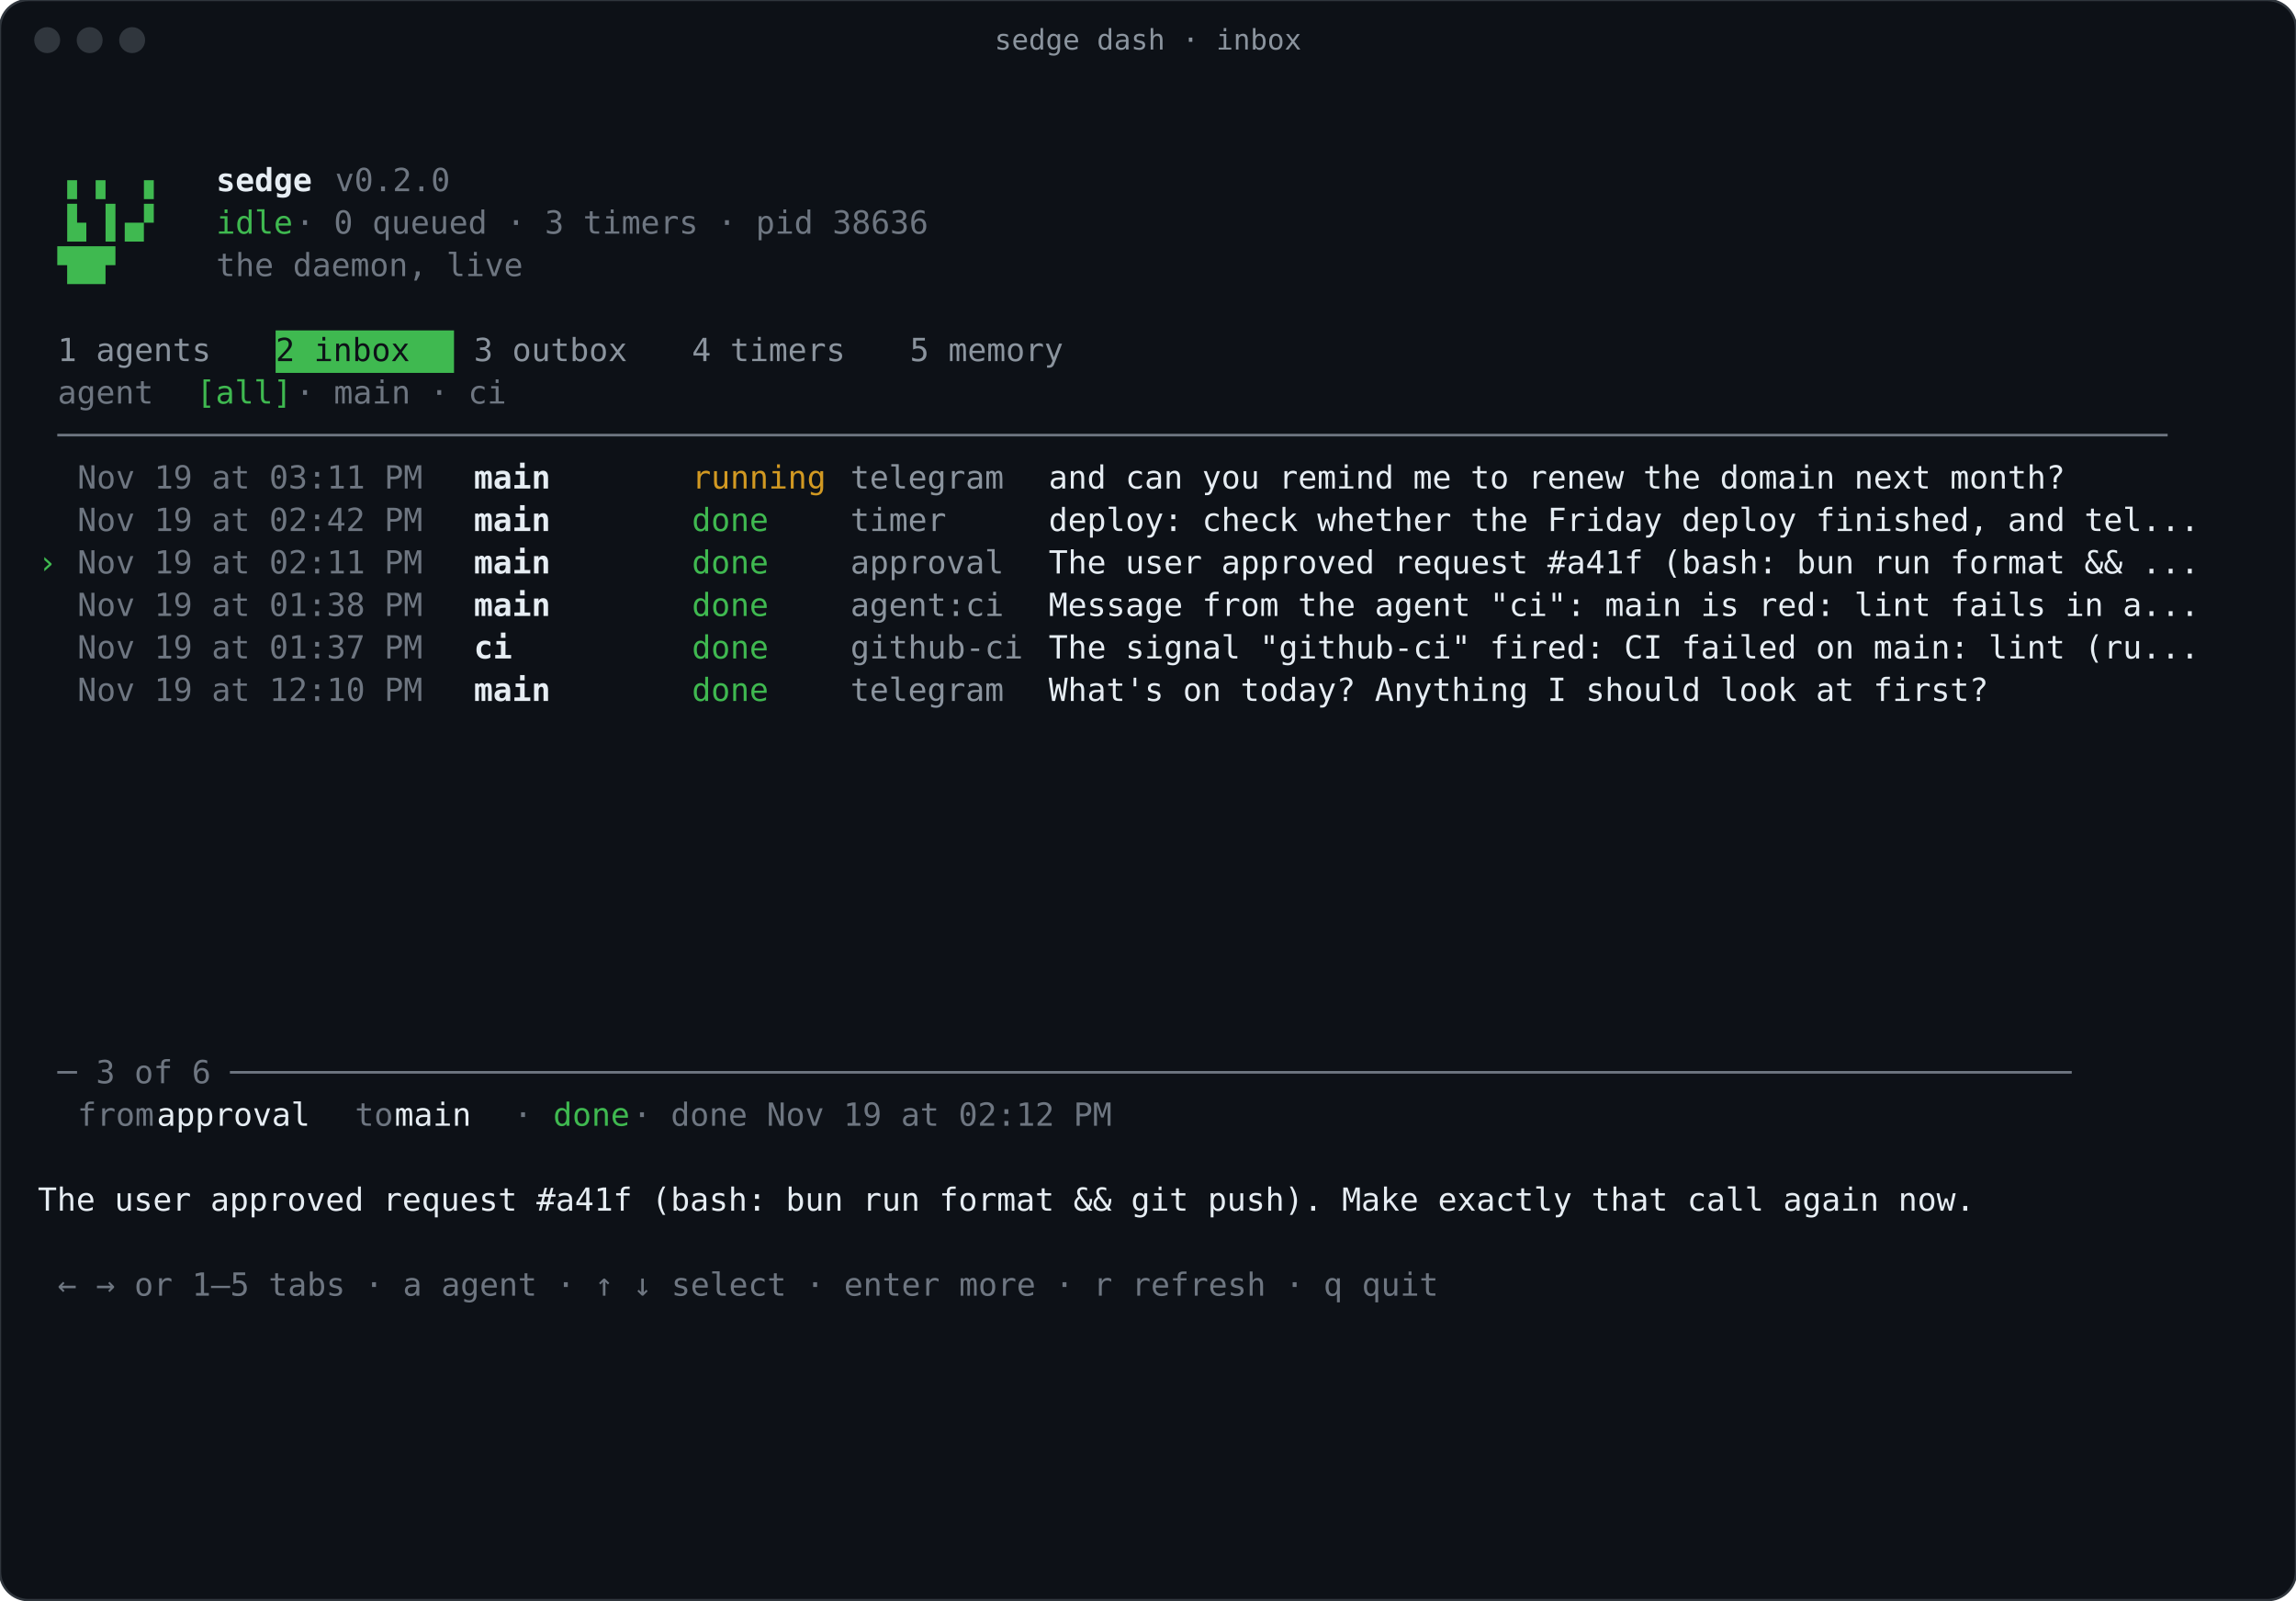
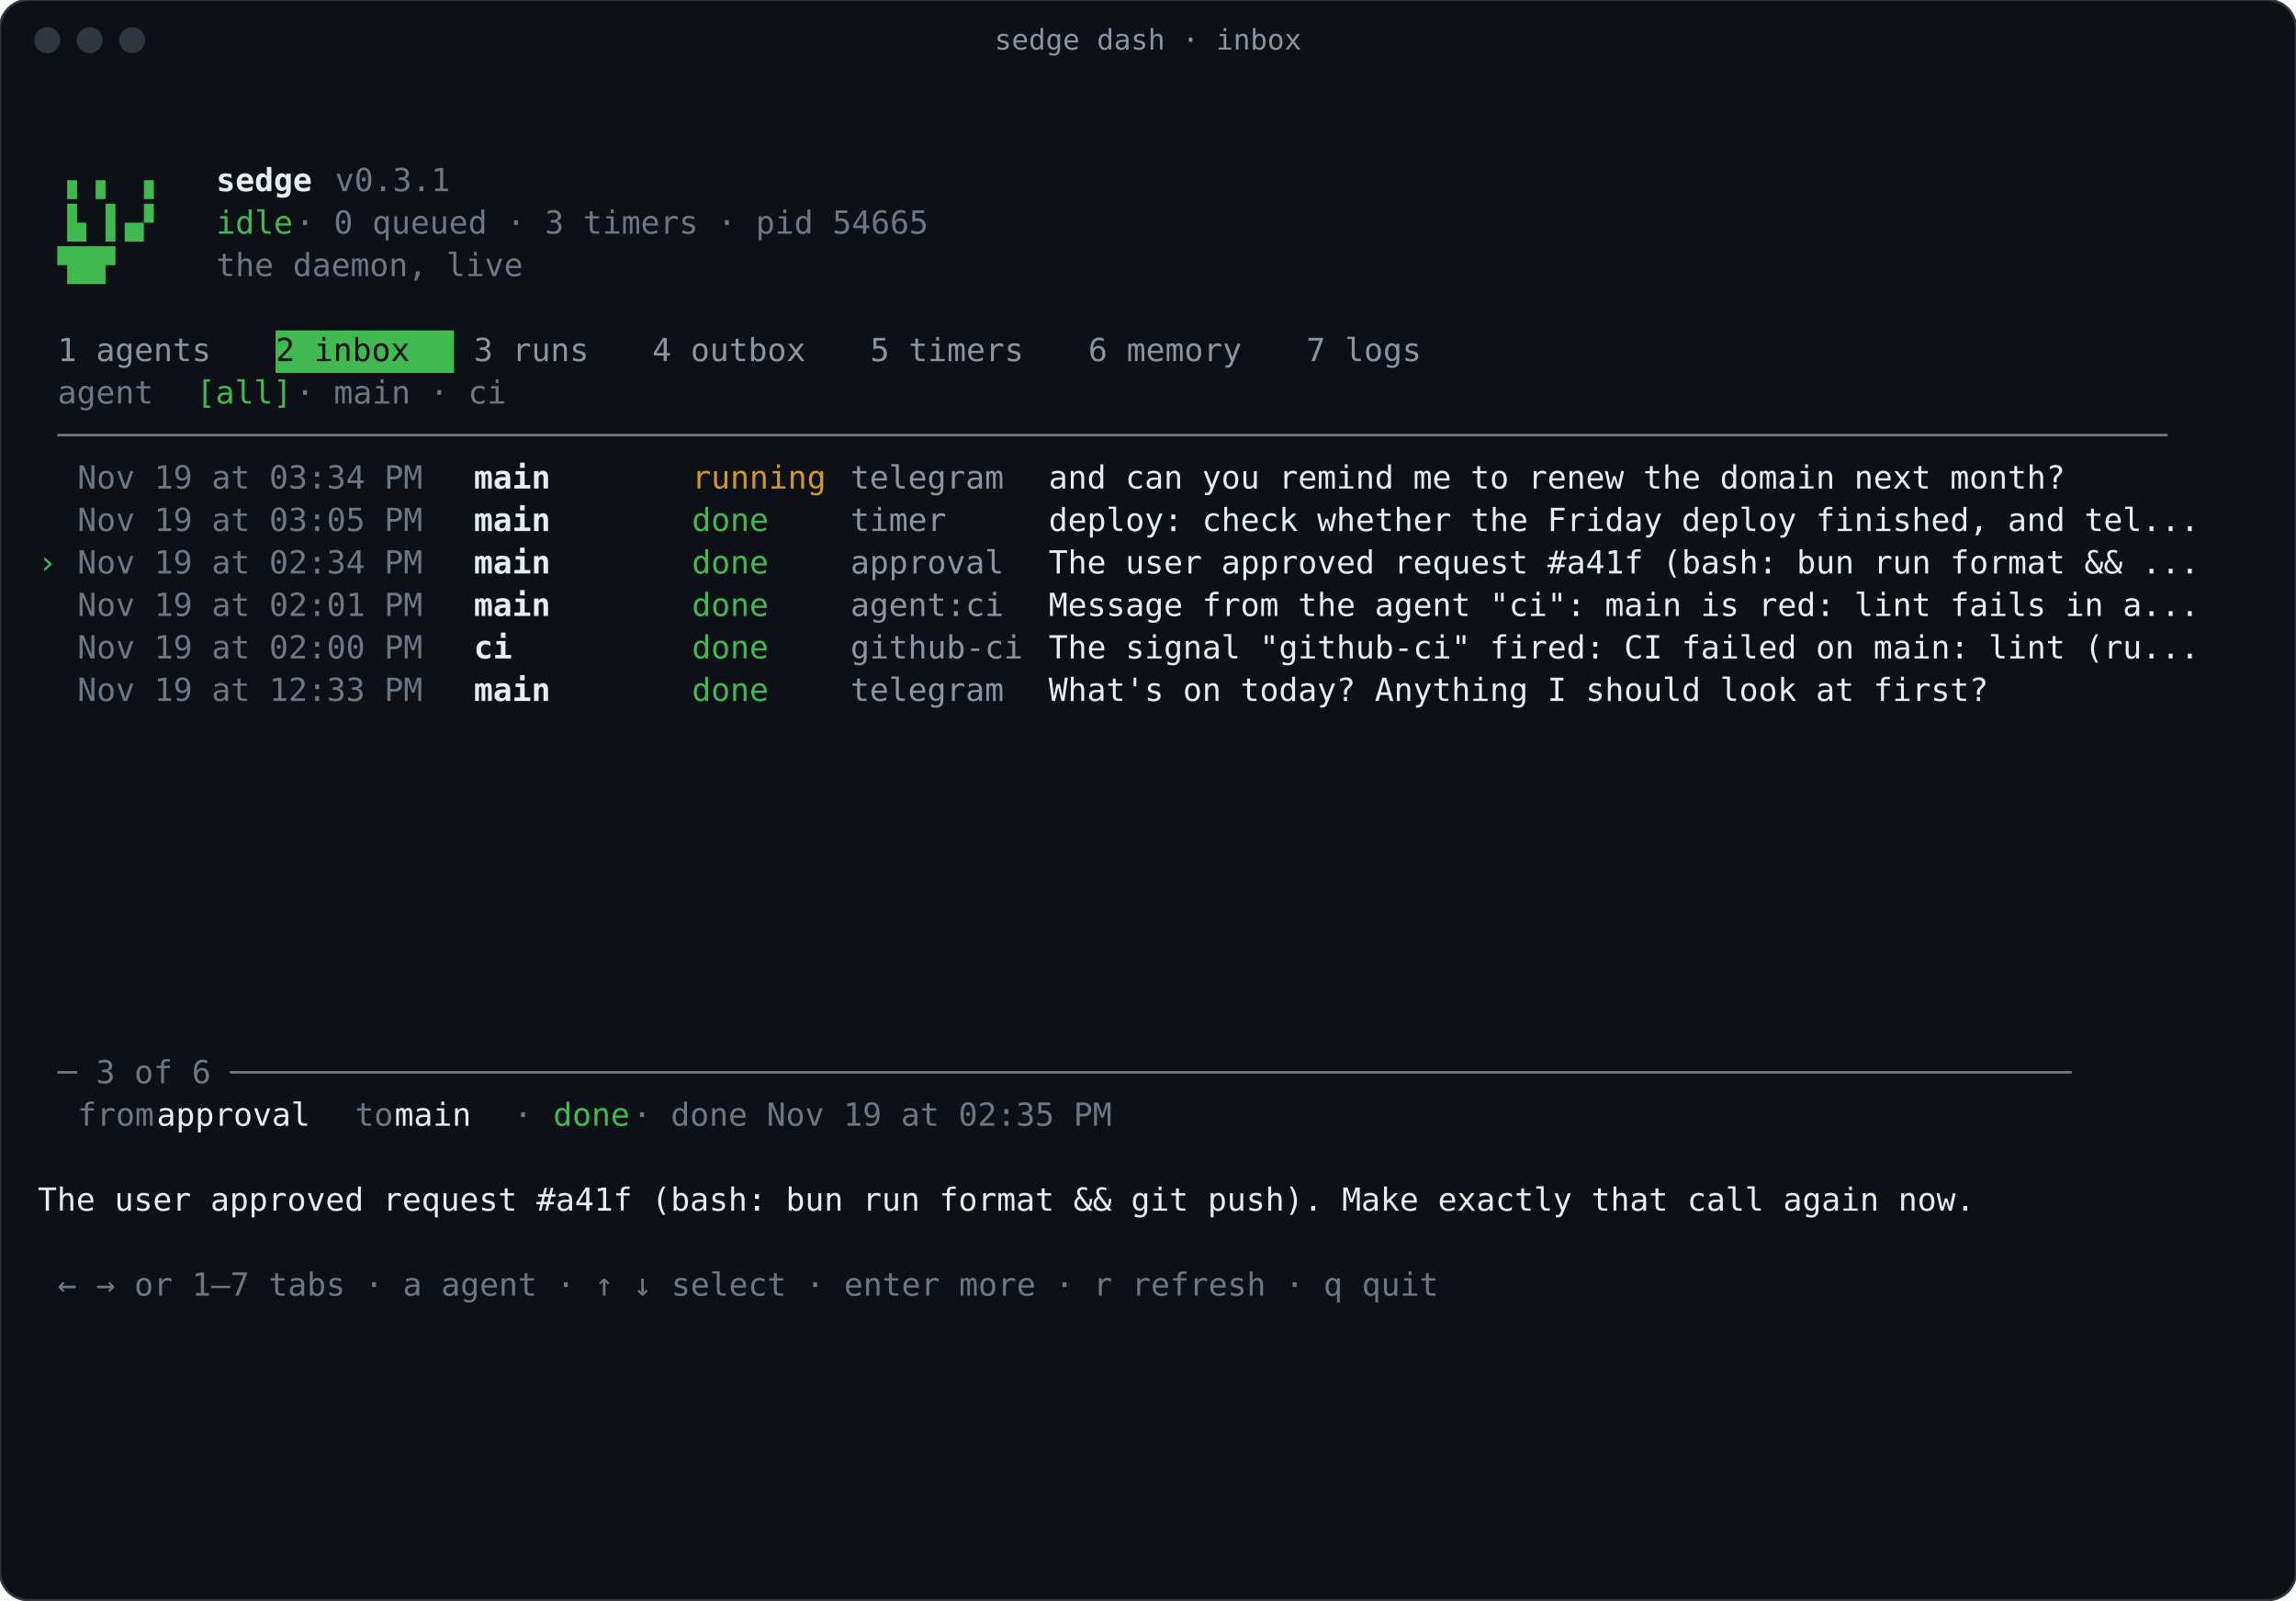
<svg xmlns="http://www.w3.org/2000/svg" viewBox="0 0 973 678" width="973" height="678" role="img" aria-label="sedge dash · inbox">
  <style>text { font-family: "Geist Mono", ui-monospace, SFMono-Regular, Menlo, Consolas, monospace; font-size: 13.5px; white-space: pre; }</style>
  <rect width="973" height="678" rx="12" fill="#0d1117" stroke="#30363d" />
  <circle cx="20" cy="17" r="5.5" fill="#30363d" />
  <circle cx="38" cy="17" r="5.5" fill="#30363d" />
  <circle cx="56" cy="17" r="5.5" fill="#30363d" />
  <text x="486.5" y="21" fill="#8b949e" text-anchor="middle" style="font-size:12px">sedge dash · inbox</text>
  <text x="24.4" y="81" fill="#3fb950" textLength="50.4" lengthAdjust="spacingAndGlyphs">▗ ▖ ▗ </text>
  <text x="91.6" y="81" fill="#e6edf3" font-weight="700" textLength="42" lengthAdjust="spacingAndGlyphs">sedge</text>
-   <text x="142" y="81" fill="#6e7681" textLength="50.4" lengthAdjust="spacingAndGlyphs">v0.2.0</text>
+   <text x="142" y="81" fill="#6e7681" textLength="50.4" lengthAdjust="spacingAndGlyphs">v0.3.1</text>
  <text x="24.4" y="99" fill="#3fb950" textLength="50.4" lengthAdjust="spacingAndGlyphs">▐▖▐▗▞ </text>
  <text x="91.6" y="99" fill="#3fb950" textLength="33.6" lengthAdjust="spacingAndGlyphs">idle</text>
-   <text x="125.2" y="99" fill="#6e7681" textLength="285.6" lengthAdjust="spacingAndGlyphs"> · 0 queued · 3 timers · pid 38636</text>
+   <text x="125.2" y="99" fill="#6e7681" textLength="285.6" lengthAdjust="spacingAndGlyphs"> · 0 queued · 3 timers · pid 54665</text>
  <text x="24.4" y="117" fill="#3fb950" textLength="50.4" lengthAdjust="spacingAndGlyphs"> ▜█▛  </text>
  <text x="91.6" y="117" fill="#6e7681" textLength="134.4" lengthAdjust="spacingAndGlyphs">the daemon, live</text>
  <text x="24.4" y="153" fill="#8b949e" textLength="84" lengthAdjust="spacingAndGlyphs"> 1 agents </text>
  <rect x="116.8" y="140" width="75.6" height="18" fill="#3fb950" />
  <text x="116.8" y="153" fill="#0d1117" textLength="75.6" lengthAdjust="spacingAndGlyphs"> 2 inbox </text>
-   <text x="200.8" y="153" fill="#8b949e" textLength="84" lengthAdjust="spacingAndGlyphs"> 3 outbox </text>
-   <text x="293.2" y="153" fill="#8b949e" textLength="84" lengthAdjust="spacingAndGlyphs"> 4 timers </text>
-   <text x="385.6" y="153" fill="#8b949e" textLength="84" lengthAdjust="spacingAndGlyphs"> 5 memory </text>
+   <text x="200.8" y="153" fill="#8b949e" textLength="67.2" lengthAdjust="spacingAndGlyphs"> 3 runs </text>
+   <text x="276.4" y="153" fill="#8b949e" textLength="84" lengthAdjust="spacingAndGlyphs"> 4 outbox </text>
+   <text x="368.8" y="153" fill="#8b949e" textLength="84" lengthAdjust="spacingAndGlyphs"> 5 timers </text>
+   <text x="461.2" y="153" fill="#8b949e" textLength="84" lengthAdjust="spacingAndGlyphs"> 6 memory </text>
+   <text x="553.6" y="153" fill="#8b949e" textLength="67.2" lengthAdjust="spacingAndGlyphs"> 7 logs </text>
  <text x="24.4" y="171" fill="#6e7681" textLength="42" lengthAdjust="spacingAndGlyphs">agent</text>
  <text x="83.2" y="171" fill="#3fb950" textLength="42" lengthAdjust="spacingAndGlyphs">[all]</text>
  <text x="125.2" y="171" fill="#6e7681" textLength="100.8" lengthAdjust="spacingAndGlyphs"> · main · ci</text>
  <text x="24.4" y="189" fill="#6e7681" textLength="924" lengthAdjust="spacingAndGlyphs">──────────────────────────────────────────────────────────────────────────────────────────────────────────────</text>
-   <text x="32.8" y="207" fill="#6e7681" textLength="151.2" lengthAdjust="spacingAndGlyphs">Nov 19 at 03:11 PM</text>
+   <text x="32.8" y="207" fill="#6e7681" textLength="151.2" lengthAdjust="spacingAndGlyphs">Nov 19 at 03:34 PM</text>
  <text x="200.8" y="207" fill="#e6edf3" font-weight="700" textLength="84" lengthAdjust="spacingAndGlyphs">main      </text>
  <text x="293.2" y="207" fill="#d29922" textLength="58.8" lengthAdjust="spacingAndGlyphs">running</text>
  <text x="360.4" y="207" fill="#8b949e" textLength="84" lengthAdjust="spacingAndGlyphs">telegram  </text>
  <text x="444.4" y="207" fill="#e6edf3" textLength="512.4" lengthAdjust="spacingAndGlyphs"> and can you remind me to renew the domain next month?       </text>
-   <text x="32.8" y="225" fill="#6e7681" textLength="151.2" lengthAdjust="spacingAndGlyphs">Nov 19 at 02:42 PM</text>
+   <text x="32.8" y="225" fill="#6e7681" textLength="151.2" lengthAdjust="spacingAndGlyphs">Nov 19 at 03:05 PM</text>
  <text x="200.8" y="225" fill="#e6edf3" font-weight="700" textLength="84" lengthAdjust="spacingAndGlyphs">main      </text>
  <text x="293.2" y="225" fill="#3fb950" textLength="58.8" lengthAdjust="spacingAndGlyphs">done   </text>
  <text x="360.4" y="225" fill="#8b949e" textLength="84" lengthAdjust="spacingAndGlyphs">timer     </text>
  <text x="444.4" y="225" fill="#e6edf3" textLength="512.4" lengthAdjust="spacingAndGlyphs"> deploy: check whether the Friday deploy finished, and tel...</text>
  <text x="16" y="243" fill="#3fb950" textLength="8.4" lengthAdjust="spacingAndGlyphs">›</text>
-   <text x="32.8" y="243" fill="#6e7681" textLength="151.2" lengthAdjust="spacingAndGlyphs">Nov 19 at 02:11 PM</text>
+   <text x="32.8" y="243" fill="#6e7681" textLength="151.2" lengthAdjust="spacingAndGlyphs">Nov 19 at 02:34 PM</text>
  <text x="200.8" y="243" fill="#e6edf3" font-weight="700" textLength="84" lengthAdjust="spacingAndGlyphs">main      </text>
  <text x="293.2" y="243" fill="#3fb950" textLength="58.8" lengthAdjust="spacingAndGlyphs">done   </text>
  <text x="360.4" y="243" fill="#8b949e" textLength="84" lengthAdjust="spacingAndGlyphs">approval  </text>
  <text x="444.4" y="243" fill="#e6edf3" textLength="512.4" lengthAdjust="spacingAndGlyphs"> The user approved request #a41f (bash: bun run format &amp;&amp; ...</text>
-   <text x="32.8" y="261" fill="#6e7681" textLength="151.2" lengthAdjust="spacingAndGlyphs">Nov 19 at 01:38 PM</text>
+   <text x="32.8" y="261" fill="#6e7681" textLength="151.2" lengthAdjust="spacingAndGlyphs">Nov 19 at 02:01 PM</text>
  <text x="200.8" y="261" fill="#e6edf3" font-weight="700" textLength="84" lengthAdjust="spacingAndGlyphs">main      </text>
  <text x="293.2" y="261" fill="#3fb950" textLength="58.8" lengthAdjust="spacingAndGlyphs">done   </text>
  <text x="360.4" y="261" fill="#8b949e" textLength="84" lengthAdjust="spacingAndGlyphs">agent:ci  </text>
  <text x="444.4" y="261" fill="#e6edf3" textLength="512.4" lengthAdjust="spacingAndGlyphs"> Message from the agent "ci": main is red: lint fails in a...</text>
-   <text x="32.8" y="279" fill="#6e7681" textLength="151.2" lengthAdjust="spacingAndGlyphs">Nov 19 at 01:37 PM</text>
+   <text x="32.8" y="279" fill="#6e7681" textLength="151.2" lengthAdjust="spacingAndGlyphs">Nov 19 at 02:00 PM</text>
  <text x="200.8" y="279" fill="#e6edf3" font-weight="700" textLength="84" lengthAdjust="spacingAndGlyphs">ci        </text>
  <text x="293.2" y="279" fill="#3fb950" textLength="58.8" lengthAdjust="spacingAndGlyphs">done   </text>
  <text x="360.4" y="279" fill="#8b949e" textLength="84" lengthAdjust="spacingAndGlyphs">github-ci </text>
  <text x="444.4" y="279" fill="#e6edf3" textLength="512.4" lengthAdjust="spacingAndGlyphs"> The signal "github-ci" fired: CI failed on main: lint (ru...</text>
-   <text x="32.8" y="297" fill="#6e7681" textLength="151.2" lengthAdjust="spacingAndGlyphs">Nov 19 at 12:10 PM</text>
+   <text x="32.8" y="297" fill="#6e7681" textLength="151.2" lengthAdjust="spacingAndGlyphs">Nov 19 at 12:33 PM</text>
  <text x="200.8" y="297" fill="#e6edf3" font-weight="700" textLength="84" lengthAdjust="spacingAndGlyphs">main      </text>
  <text x="293.2" y="297" fill="#3fb950" textLength="58.8" lengthAdjust="spacingAndGlyphs">done   </text>
  <text x="360.4" y="297" fill="#8b949e" textLength="84" lengthAdjust="spacingAndGlyphs">telegram  </text>
  <text x="444.4" y="297" fill="#e6edf3" textLength="512.4" lengthAdjust="spacingAndGlyphs"> What's on today? Anything I should look at first?           </text>
  <text x="24.4" y="459" fill="#6e7681" textLength="882" lengthAdjust="spacingAndGlyphs">─ 3 of 6 ────────────────────────────────────────────────────────────────────────────────────────────────</text>
  <text x="32.8" y="477" fill="#6e7681" textLength="33.6" lengthAdjust="spacingAndGlyphs">from</text>
  <text x="66.4" y="477" fill="#e6edf3" textLength="84" lengthAdjust="spacingAndGlyphs"> approval </text>
  <text x="150.4" y="477" fill="#6e7681" textLength="16.8" lengthAdjust="spacingAndGlyphs">to</text>
  <text x="167.2" y="477" fill="#e6edf3" textLength="50.4" lengthAdjust="spacingAndGlyphs"> main </text>
  <text x="217.6" y="477" fill="#6e7681" textLength="8.4" lengthAdjust="spacingAndGlyphs">·</text>
  <text x="234.4" y="477" fill="#3fb950" textLength="33.6" lengthAdjust="spacingAndGlyphs">done</text>
-   <text x="268" y="477" fill="#6e7681" textLength="218.4" lengthAdjust="spacingAndGlyphs"> · done Nov 19 at 02:12 PM</text>
+   <text x="268" y="477" fill="#6e7681" textLength="218.4" lengthAdjust="spacingAndGlyphs"> · done Nov 19 at 02:35 PM</text>
  <text x="16" y="513" fill="#e6edf3" textLength="940.8" lengthAdjust="spacingAndGlyphs">  The user approved request #a41f (bash: bun run format &amp;&amp; git push). Make exactly that call again now.         </text>
-   <text x="24.4" y="549" fill="#6e7681" textLength="604.8" lengthAdjust="spacingAndGlyphs">← → or 1–5 tabs · a agent · ↑ ↓ select · enter more · r refresh · q quit</text>
+   <text x="24.4" y="549" fill="#6e7681" textLength="604.8" lengthAdjust="spacingAndGlyphs">← → or 1–7 tabs · a agent · ↑ ↓ select · enter more · r refresh · q quit</text>
</svg>
